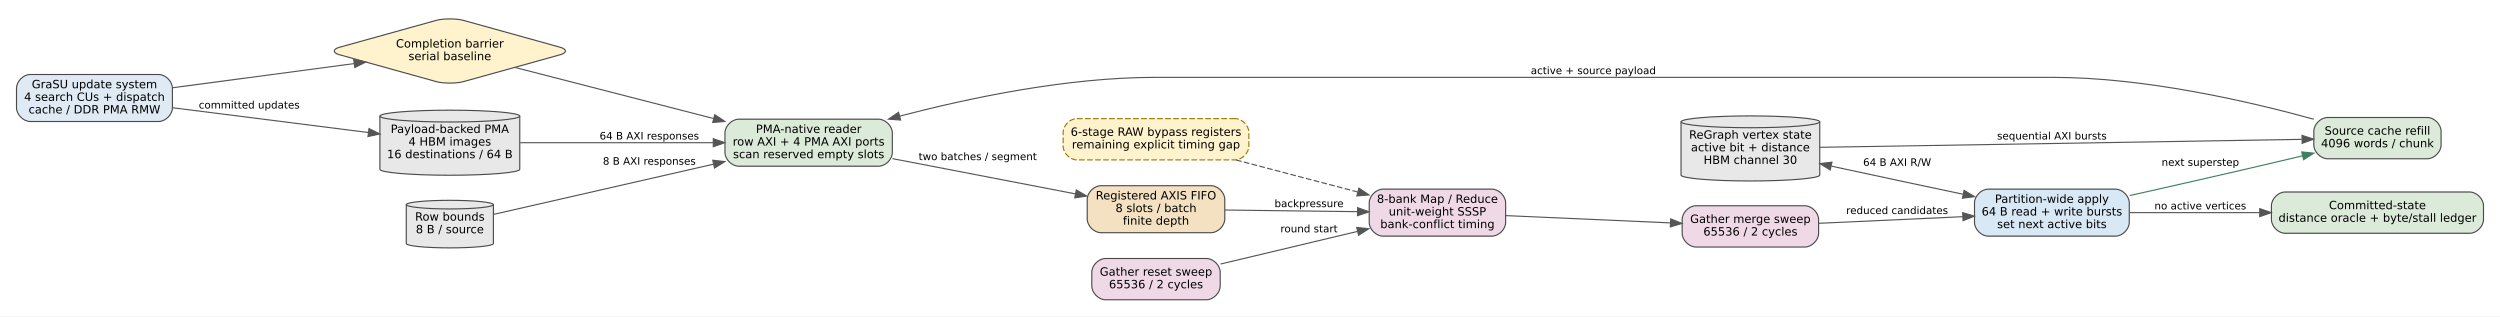
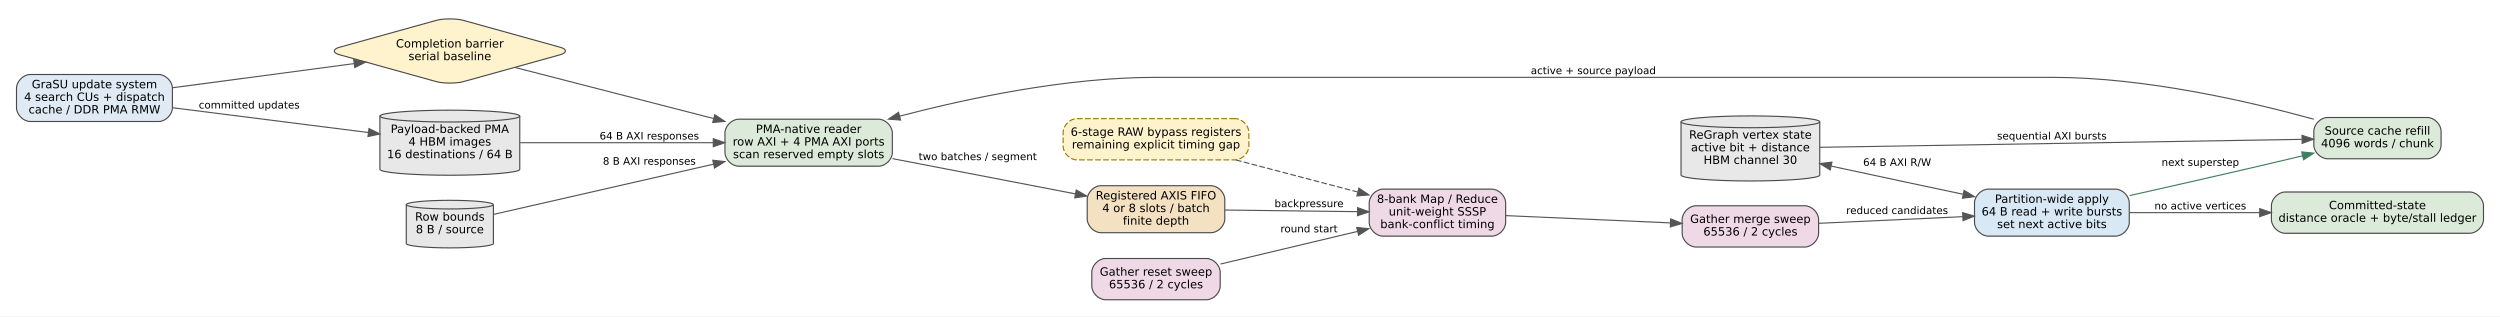
<svg xmlns="http://www.w3.org/2000/svg" width="2181pt" height="276pt" viewBox="0.00 0.00 2180.80 275.80">
  <g id="graph0" class="graph" transform="scale(1 1) rotate(0) translate(14.4 261.4)">
    <polygon fill="white" stroke="transparent" points="-14.4,14.4 -14.4,-261.4 2166.4,-261.4 2166.4,14.4 -14.4,14.4" />
    <g id="node1" class="node">
      <path fill="#dfeaf4" stroke="#4a4a4a" d="M124,-196.5C124,-196.5 12,-196.5 12,-196.5 6,-196.5 0,-190.5 0,-184.5 0,-184.5 0,-167.5 0,-167.5 0,-161.5 6,-155.5 12,-155.5 12,-155.5 124,-155.5 124,-155.5 130,-155.5 136,-161.5 136,-167.5 136,-167.5 136,-184.5 136,-184.5 136,-190.5 130,-196.5 124,-196.5" />
      <text text-anchor="middle" x="68" y="-184.5" font-family="DejaVu Sans" font-size="10.00">GraSU update system</text>
      <text text-anchor="middle" x="68" y="-173.5" font-family="DejaVu Sans" font-size="10.00">4 search CUs + dispatch</text>
      <text text-anchor="middle" x="68" y="-162.5" font-family="DejaVu Sans" font-size="10.00">cache / DDR PMA RMW</text>
    </g>
    <g id="node2" class="node">
      <path fill="#fff3cd" stroke="#4a4a4a" d="M366.44,-243.79C366.44,-243.79 281.56,-220.21 281.56,-220.21 275.78,-218.61 275.78,-215.39 281.56,-213.79 281.56,-213.79 366.44,-190.21 366.44,-190.21 372.22,-188.61 383.78,-188.61 389.56,-190.21 389.56,-190.21 474.44,-213.79 474.44,-213.79 480.22,-215.39 480.22,-218.61 474.44,-220.21 474.44,-220.21 389.56,-243.79 389.56,-243.79 383.78,-245.39 372.22,-245.39 366.44,-243.79" />
      <text text-anchor="middle" x="378" y="-220" font-family="DejaVu Sans" font-size="10.00">Completion barrier</text>
      <text text-anchor="middle" x="378" y="-209" font-family="DejaVu Sans" font-size="10.00">serial baseline</text>
    </g>
    <g id="edge2" class="edge">
      <path fill="none" stroke="#555555" d="M136.21,-184.95C182.74,-191.14 244.97,-199.42 294.51,-206.02" />
      <polygon fill="#555555" stroke="#555555" points="294.18,-209.51 304.56,-207.36 295.11,-202.57 294.18,-209.51" />
    </g>
    <g id="node3" class="node">
      <path fill="#e8e8e8" stroke="#4a4a4a" d="M439,-160.22C439,-163.06 411.66,-165.38 378,-165.38 344.34,-165.38 317,-163.06 317,-160.22 317,-160.22 317,-113.78 317,-113.78 317,-110.94 344.34,-108.62 378,-108.62 411.66,-108.62 439,-110.94 439,-113.78 439,-113.78 439,-160.22 439,-160.22" />
      <path fill="none" stroke="#4a4a4a" d="M439,-160.22C439,-157.37 411.66,-155.06 378,-155.06 344.34,-155.06 317,-157.37 317,-160.22" />
      <text text-anchor="middle" x="378" y="-145.5" font-family="DejaVu Sans" font-size="10.00">Payload-backed PMA</text>
      <text text-anchor="middle" x="378" y="-134.5" font-family="DejaVu Sans" font-size="10.00">4 HBM images</text>
      <text text-anchor="middle" x="378" y="-123.5" font-family="DejaVu Sans" font-size="10.00">16 destinations / 64 B</text>
    </g>
    <g id="edge1" class="edge">
      <path fill="none" stroke="#555555" d="M136.21,-167.49C186.74,-161.09 255.78,-152.35 306.98,-145.87" />
      <polygon fill="#555555" stroke="#555555" points="307.49,-149.33 316.97,-144.6 306.61,-142.39 307.49,-149.33" />
      <text text-anchor="middle" x="203" y="-166.8" font-family="DejaVu Sans" font-size="9.00">committed updates</text>
    </g>
    <g id="node7" class="node">
      <path fill="#dcebd9" stroke="#4a4a4a" d="M752,-157.5C752,-157.5 630,-157.5 630,-157.5 624,-157.5 618,-151.5 618,-145.5 618,-145.5 618,-128.5 618,-128.5 618,-122.5 624,-116.5 630,-116.5 630,-116.5 752,-116.5 752,-116.5 758,-116.5 764,-122.5 764,-128.5 764,-128.5 764,-145.5 764,-145.5 764,-151.5 758,-157.5 752,-157.5" />
      <text text-anchor="middle" x="691" y="-145.5" font-family="DejaVu Sans" font-size="10.00">PMA-native reader</text>
      <text text-anchor="middle" x="691" y="-134.5" font-family="DejaVu Sans" font-size="10.00">row AXI + 4 PMA AXI ports</text>
      <text text-anchor="middle" x="691" y="-123.5" font-family="DejaVu Sans" font-size="10.00">scan reserved empty slots</text>
    </g>
    <g id="edge3" class="edge">
      <path fill="none" stroke="#555555" d="M434.6,-202.7C482.79,-190.3 553.19,-172.19 607.87,-158.13" />
      <polygon fill="#555555" stroke="#555555" points="609.08,-161.43 617.89,-155.55 607.33,-154.65 609.08,-161.43" />
    </g>
    <g id="edge4" class="edge">
      <path fill="none" stroke="#555555" d="M439.33,-137C487.29,-137 554.87,-137 607.78,-137" />
      <polygon fill="#555555" stroke="#555555" points="607.82,-140.5 617.82,-137 607.82,-133.5 607.82,-140.5" />
      <text text-anchor="middle" x="552" y="-139.8" font-family="DejaVu Sans" font-size="9.00">64 B AXI responses</text>
    </g>
    <g id="node4" class="node">
      <path fill="#e8e8e8" stroke="#4a4a4a" d="M416,-82.98C416,-85.06 398.97,-86.75 378,-86.75 357.03,-86.75 340,-85.06 340,-82.98 340,-82.98 340,-49.02 340,-49.02 340,-46.94 357.03,-45.25 378,-45.25 398.97,-45.25 416,-46.94 416,-49.02 416,-49.02 416,-82.98 416,-82.98" />
      <path fill="none" stroke="#4a4a4a" d="M416,-82.98C416,-80.9 398.97,-79.21 378,-79.21 357.03,-79.21 340,-80.9 340,-82.98" />
      <text text-anchor="middle" x="378" y="-69" font-family="DejaVu Sans" font-size="10.00">Row bounds</text>
      <text text-anchor="middle" x="378" y="-58" font-family="DejaVu Sans" font-size="10.00">8 B / source</text>
    </g>
    <g id="edge5" class="edge">
      <path fill="none" stroke="#555555" d="M416.2,-74.49C463.34,-85.25 545.92,-104.11 608.1,-118.3" />
      <polygon fill="#555555" stroke="#555555" points="607.36,-121.72 617.89,-120.54 608.92,-114.9 607.36,-121.72" />
      <text text-anchor="middle" x="552" y="-117.8" font-family="DejaVu Sans" font-size="9.00">8 B AXI responses</text>
    </g>
    <g id="node5" class="node">
      <path fill="#e8e8e8" stroke="#4a4a4a" d="M1573,-155.22C1573,-158.06 1545.88,-160.38 1512.5,-160.38 1479.12,-160.38 1452,-158.06 1452,-155.22 1452,-155.22 1452,-108.78 1452,-108.78 1452,-105.94 1479.12,-103.62 1512.5,-103.62 1545.88,-103.62 1573,-105.94 1573,-108.78 1573,-108.78 1573,-155.22 1573,-155.22" />
      <path fill="none" stroke="#4a4a4a" d="M1573,-155.22C1573,-152.37 1545.88,-150.06 1512.5,-150.06 1479.12,-150.06 1452,-152.37 1452,-155.22" />
      <text text-anchor="middle" x="1512.5" y="-140.5" font-family="DejaVu Sans" font-size="10.00">ReGraph vertex state</text>
      <text text-anchor="middle" x="1512.5" y="-129.5" font-family="DejaVu Sans" font-size="10.00">active bit + distance</text>
      <text text-anchor="middle" x="1512.5" y="-118.5" font-family="DejaVu Sans" font-size="10.00">HBM channel 30</text>
    </g>
    <g id="node6" class="node">
      <path fill="#dcebd9" stroke="#4a4a4a" d="M2103,-159C2103,-159 2016,-159 2016,-159 2010,-159 2004,-153 2004,-147 2004,-147 2004,-135 2004,-135 2004,-129 2010,-123 2016,-123 2016,-123 2103,-123 2103,-123 2109,-123 2115,-129 2115,-135 2115,-135 2115,-147 2115,-147 2115,-153 2109,-159 2103,-159" />
      <text text-anchor="middle" x="2059.5" y="-144" font-family="DejaVu Sans" font-size="10.00">Source cache refill</text>
      <text text-anchor="middle" x="2059.5" y="-133" font-family="DejaVu Sans" font-size="10.00">4096 words / chunk</text>
    </g>
    <g id="edge6" class="edge">
      <path fill="none" stroke="#555555" d="M1573.12,-132.98C1676.17,-134.69 1886.75,-138.16 1993.45,-139.93" />
      <polygon fill="#555555" stroke="#555555" points="1993.7,-143.43 2003.75,-140.1 1993.81,-136.43 1993.7,-143.43" />
      <text text-anchor="middle" x="1775.5" y="-139.8" font-family="DejaVu Sans" font-size="9.00">sequential AXI bursts</text>
    </g>
    <g id="node12" class="node">
      <path fill="#d9e8f5" stroke="#4a4a4a" d="M1831,-96.5C1831,-96.5 1720,-96.5 1720,-96.5 1714,-96.5 1708,-90.5 1708,-84.5 1708,-84.5 1708,-67.5 1708,-67.5 1708,-61.5 1714,-55.5 1720,-55.5 1720,-55.5 1831,-55.5 1831,-55.5 1837,-55.5 1843,-61.5 1843,-67.5 1843,-67.5 1843,-84.5 1843,-84.5 1843,-90.5 1837,-96.5 1831,-96.5" />
      <text text-anchor="middle" x="1775.5" y="-84.5" font-family="DejaVu Sans" font-size="10.00">Partition-wide apply</text>
      <text text-anchor="middle" x="1775.5" y="-73.5" font-family="DejaVu Sans" font-size="10.00">64 B read + write bursts</text>
      <text text-anchor="middle" x="1775.5" y="-62.5" font-family="DejaVu Sans" font-size="10.00">set next active bits</text>
    </g>
    <g id="edge13" class="edge">
      <path fill="none" stroke="#555555" d="M1583.14,-116.58C1587.15,-115.7 1591.13,-114.84 1595,-114 1628.71,-106.71 1666.02,-98.79 1697.85,-92.07" />
      <polygon fill="#555555" stroke="#555555" points="1582.15,-113.21 1573.13,-118.77 1583.65,-120.05 1582.15,-113.21" />
      <polygon fill="#555555" stroke="#555555" points="1698.92,-95.42 1707.98,-89.94 1697.47,-88.58 1698.92,-95.42" />
      <text text-anchor="middle" x="1640.5" y="-116.8" font-family="DejaVu Sans" font-size="9.00">64 B AXI R/W</text>
    </g>
    <g id="edge7" class="edge">
      <path fill="none" stroke="#555555" d="M2003.95,-157.48C1947.56,-173.04 1856.7,-194 1776.5,-194 993,-194 993,-194 993,-194 916.42,-194 830.77,-175.97 770.47,-160.19" />
      <polygon fill="#555555" stroke="#555555" points="771.2,-156.76 760.64,-157.58 769.41,-163.53 771.2,-156.76" />
      <text text-anchor="middle" x="1375.5" y="-196.8" font-family="DejaVu Sans" font-size="9.00">active + source payload</text>
    </g>
    <g id="node8" class="node">
      <path fill="#f4e1c1" stroke="#4a4a4a" d="M1042,-99.5C1042,-99.5 946,-99.5 946,-99.5 940,-99.5 934,-93.5 934,-87.5 934,-87.5 934,-70.5 934,-70.5 934,-64.5 940,-58.5 946,-58.5 946,-58.5 1042,-58.5 1042,-58.5 1048,-58.5 1054,-64.5 1054,-70.5 1054,-70.5 1054,-87.5 1054,-87.5 1054,-93.5 1048,-99.5 1042,-99.5" />
      <text text-anchor="middle" x="994" y="-87.5" font-family="DejaVu Sans" font-size="10.00">Registered AXIS FIFO</text>
-       <text text-anchor="middle" x="994" y="-76.5" font-family="DejaVu Sans" font-size="10.00">8 slots / batch</text>
+       <text text-anchor="middle" x="994" y="-76.5" font-family="DejaVu Sans" font-size="10.00">4 or 8 slots / batch</text>
      <text text-anchor="middle" x="994" y="-65.5" font-family="DejaVu Sans" font-size="10.00">finite depth</text>
    </g>
    <g id="edge8" class="edge">
      <path fill="none" stroke="#555555" d="M764.1,-123.11C812.48,-113.78 875.87,-101.57 923.67,-92.36" />
      <polygon fill="#555555" stroke="#555555" points="924.47,-95.77 933.62,-90.44 923.14,-88.9 924.47,-95.77" />
      <text text-anchor="middle" x="838.5" y="-121.8" font-family="DejaVu Sans" font-size="9.00">two batches / segment</text>
    </g>
    <g id="node10" class="node">
      <path fill="#f0d9e7" stroke="#4a4a4a" d="M1287,-96.5C1287,-96.5 1192,-96.5 1192,-96.5 1186,-96.5 1180,-90.5 1180,-84.5 1180,-84.5 1180,-67.5 1180,-67.5 1180,-61.5 1186,-55.5 1192,-55.5 1192,-55.5 1287,-55.5 1287,-55.5 1293,-55.5 1299,-61.5 1299,-67.5 1299,-67.5 1299,-84.5 1299,-84.5 1299,-90.5 1293,-96.5 1287,-96.5" />
      <text text-anchor="middle" x="1239.5" y="-84.5" font-family="DejaVu Sans" font-size="10.00">8-bank Map / Reduce</text>
      <text text-anchor="middle" x="1239.5" y="-73.5" font-family="DejaVu Sans" font-size="10.00">unit-weight SSSP</text>
      <text text-anchor="middle" x="1239.5" y="-62.5" font-family="DejaVu Sans" font-size="10.00">bank-conflict timing</text>
    </g>
    <g id="edge10" class="edge">
      <path fill="none" stroke="#555555" d="M1054.26,-78.27C1089.13,-77.84 1133.38,-77.3 1169.78,-76.85" />
      <polygon fill="#555555" stroke="#555555" points="1169.87,-80.35 1179.82,-76.72 1169.78,-73.35 1169.87,-80.35" />
      <text text-anchor="middle" x="1127.5" y="-80.8" font-family="DejaVu Sans" font-size="9.00">backpressure</text>
    </g>
    <g id="node9" class="node">
      <path fill="#f0d9e7" stroke="#4a4a4a" d="M1038,-36C1038,-36 950,-36 950,-36 944,-36 938,-30 938,-24 938,-24 938,-12 938,-12 938,-6 944,0 950,0 950,0 1038,0 1038,0 1044,0 1050,-6 1050,-12 1050,-12 1050,-24 1050,-24 1050,-30 1044,-36 1038,-36" />
      <text text-anchor="middle" x="994" y="-21" font-family="DejaVu Sans" font-size="10.00">Gather reset sweep</text>
      <text text-anchor="middle" x="994" y="-10" font-family="DejaVu Sans" font-size="10.00">65536 / 2 cycles</text>
    </g>
    <g id="edge9" class="edge">
      <path fill="none" stroke="#555555" d="M1050.25,-31.16C1085.68,-39.6 1131.93,-50.62 1169.72,-59.62" />
      <polygon fill="#555555" stroke="#555555" points="1169.1,-63.07 1179.64,-61.98 1170.72,-56.26 1169.1,-63.07" />
      <text text-anchor="middle" x="1127.5" y="-58.8" font-family="DejaVu Sans" font-size="9.00">round start</text>
    </g>
    <g id="node11" class="node">
      <path fill="#f0d9e7" stroke="#4a4a4a" d="M1560,-82C1560,-82 1465,-82 1465,-82 1459,-82 1453,-76 1453,-70 1453,-70 1453,-58 1453,-58 1453,-52 1459,-46 1465,-46 1465,-46 1560,-46 1560,-46 1566,-46 1572,-52 1572,-58 1572,-58 1572,-70 1572,-70 1572,-76 1566,-82 1560,-82" />
      <text text-anchor="middle" x="1512.5" y="-67" font-family="DejaVu Sans" font-size="10.00">Gather merge sweep</text>
      <text text-anchor="middle" x="1512.5" y="-56" font-family="DejaVu Sans" font-size="10.00">65536 / 2 cycles</text>
    </g>
    <g id="edge11" class="edge">
      <path fill="none" stroke="#555555" d="M1299.3,-73.4C1341.47,-71.53 1398.42,-69.01 1442.71,-67.05" />
      <polygon fill="#555555" stroke="#555555" points="1442.98,-70.54 1452.81,-66.6 1442.67,-63.54 1442.98,-70.54" />
    </g>
    <g id="edge12" class="edge">
      <path fill="none" stroke="#555555" d="M1572.07,-66.69C1609.21,-68.4 1657.64,-70.63 1697.82,-72.47" />
      <polygon fill="#555555" stroke="#555555" points="1697.69,-75.97 1707.84,-72.94 1698.01,-68.98 1697.69,-75.97" />
      <text text-anchor="middle" x="1640.5" y="-74.8" font-family="DejaVu Sans" font-size="9.00">reduced candidates</text>
    </g>
    <g id="edge14" class="edge">
      <path fill="none" stroke="#3f7f5f" d="M1843.37,-90.89C1874.31,-97.83 1911.55,-106.25 1945,-114 1960.93,-117.69 1978.1,-121.74 1994.15,-125.55" />
      <polygon fill="#3f7f5f" stroke="#3f7f5f" points="1993.44,-128.98 2003.97,-127.89 1995.06,-122.17 1993.44,-128.98" />
      <text text-anchor="middle" x="1905" y="-116.8" font-family="DejaVu Sans" font-size="9.00">next superstep</text>
    </g>
    <g id="node13" class="node">
      <path fill="#dcebd9" stroke="#4a4a4a" d="M2140,-94C2140,-94 1979,-94 1979,-94 1973,-94 1967,-88 1967,-82 1967,-82 1967,-70 1967,-70 1967,-64 1973,-58 1979,-58 1979,-58 2140,-58 2140,-58 2146,-58 2152,-64 2152,-70 2152,-70 2152,-82 2152,-82 2152,-88 2146,-94 2140,-94" />
      <text text-anchor="middle" x="2059.5" y="-79" font-family="DejaVu Sans" font-size="10.00">Committed-state</text>
      <text text-anchor="middle" x="2059.5" y="-68" font-family="DejaVu Sans" font-size="10.00">distance oracle + byte/stall ledger</text>
    </g>
    <g id="edge15" class="edge">
      <path fill="none" stroke="#555555" d="M1843.33,-76C1877.19,-76 1919.04,-76 1956.8,-76" />
      <polygon fill="#555555" stroke="#555555" points="1956.81,-79.5 1966.81,-76 1956.81,-72.5 1956.81,-79.5" />
      <text text-anchor="middle" x="1905" y="-78.8" font-family="DejaVu Sans" font-size="9.00">no active vertices</text>
    </g>
    <g id="node14" class="node">
      <path fill="#fff3cd" stroke="#9a7800" stroke-dasharray="5,2" d="M1063,-158C1063,-158 925,-158 925,-158 919,-158 913,-152 913,-146 913,-146 913,-134 913,-134 913,-128 919,-122 925,-122 925,-122 1063,-122 1063,-122 1069,-122 1075,-128 1075,-134 1075,-134 1075,-146 1075,-146 1075,-152 1069,-158 1063,-158" />
      <text text-anchor="middle" x="994" y="-143" font-family="DejaVu Sans" font-size="10.00">6-stage RAW bypass registers</text>
      <text text-anchor="middle" x="994" y="-132" font-family="DejaVu Sans" font-size="10.00">remaining explicit timing gap</text>
    </g>
    <g id="edge16" class="edge">
      <path fill="none" stroke="#555555" stroke-dasharray="5,2" d="M1063.8,-121.92C1096.94,-113.21 1136.58,-102.79 1169.71,-94.08" />
      <polygon fill="#555555" stroke="#555555" points="1170.99,-97.36 1179.77,-91.44 1169.21,-90.59 1170.99,-97.36" />
    </g>
  </g>
</svg>
